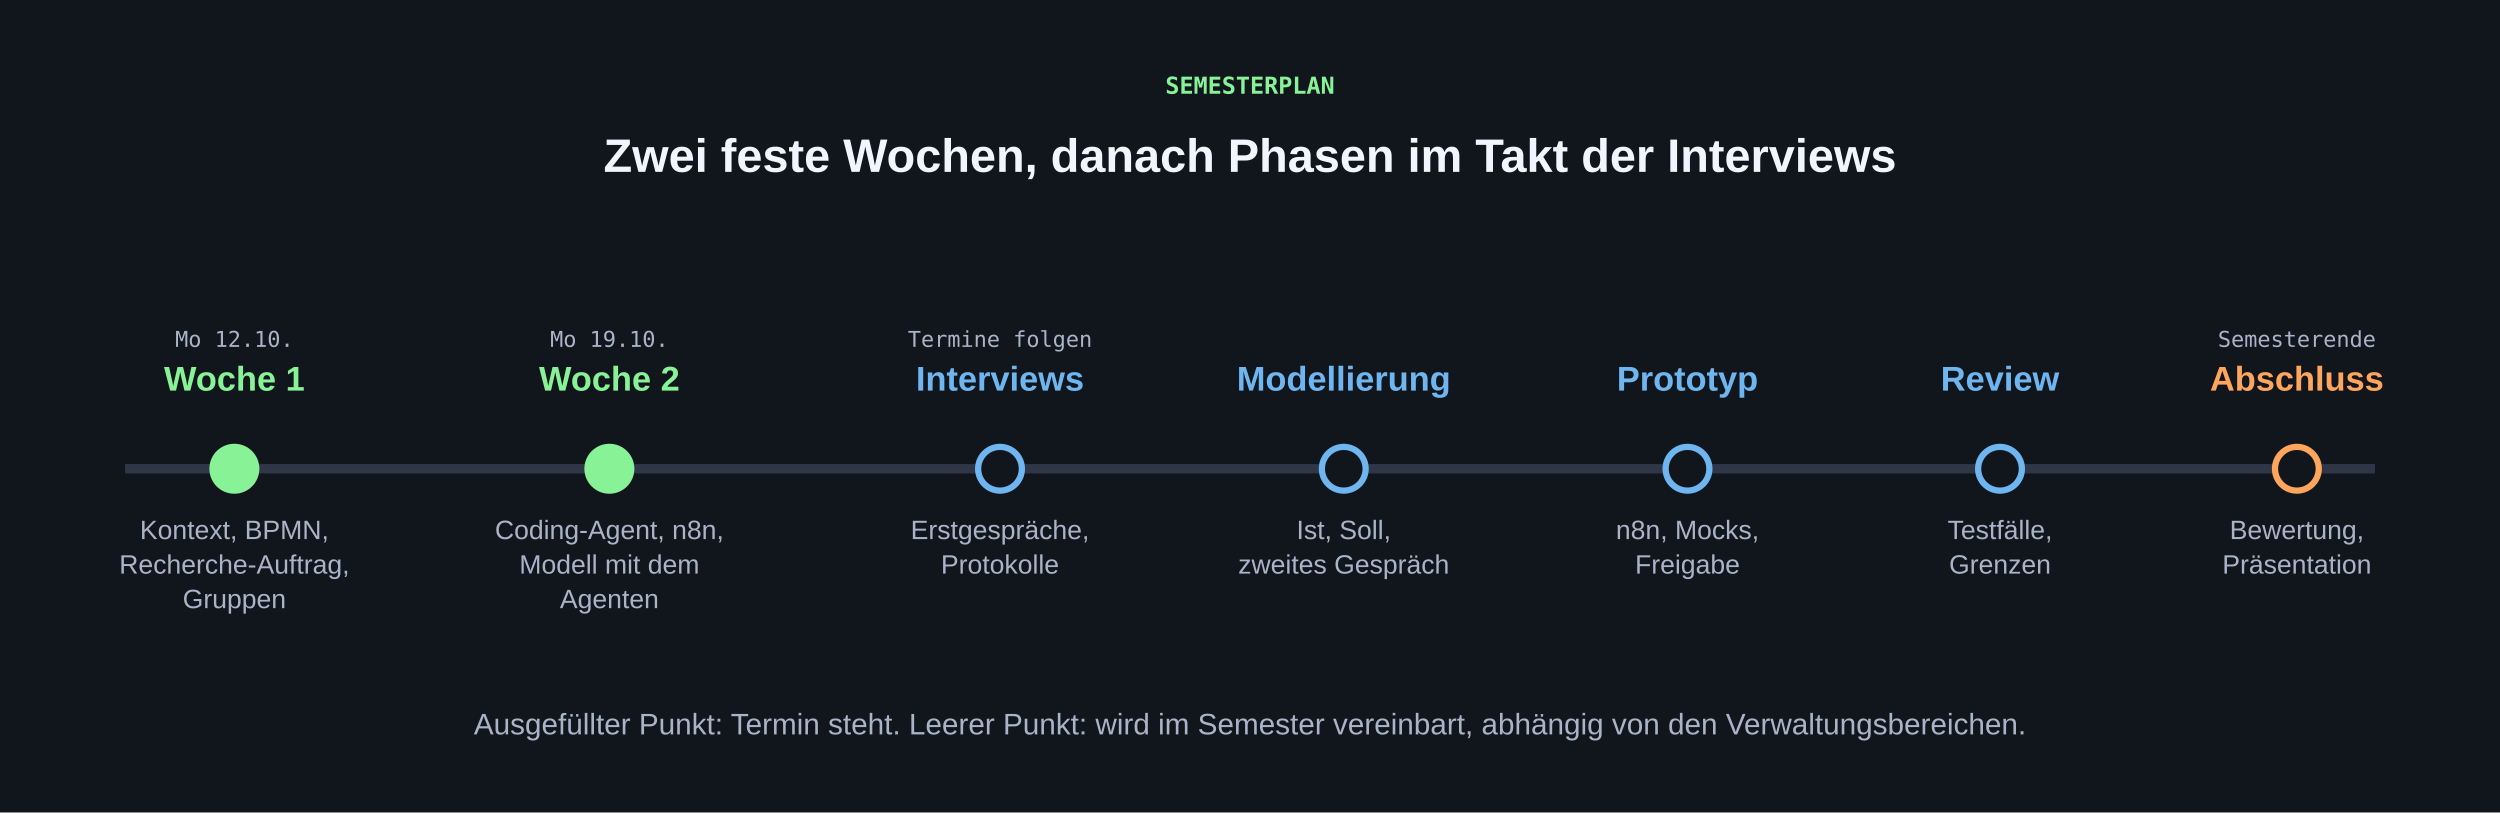
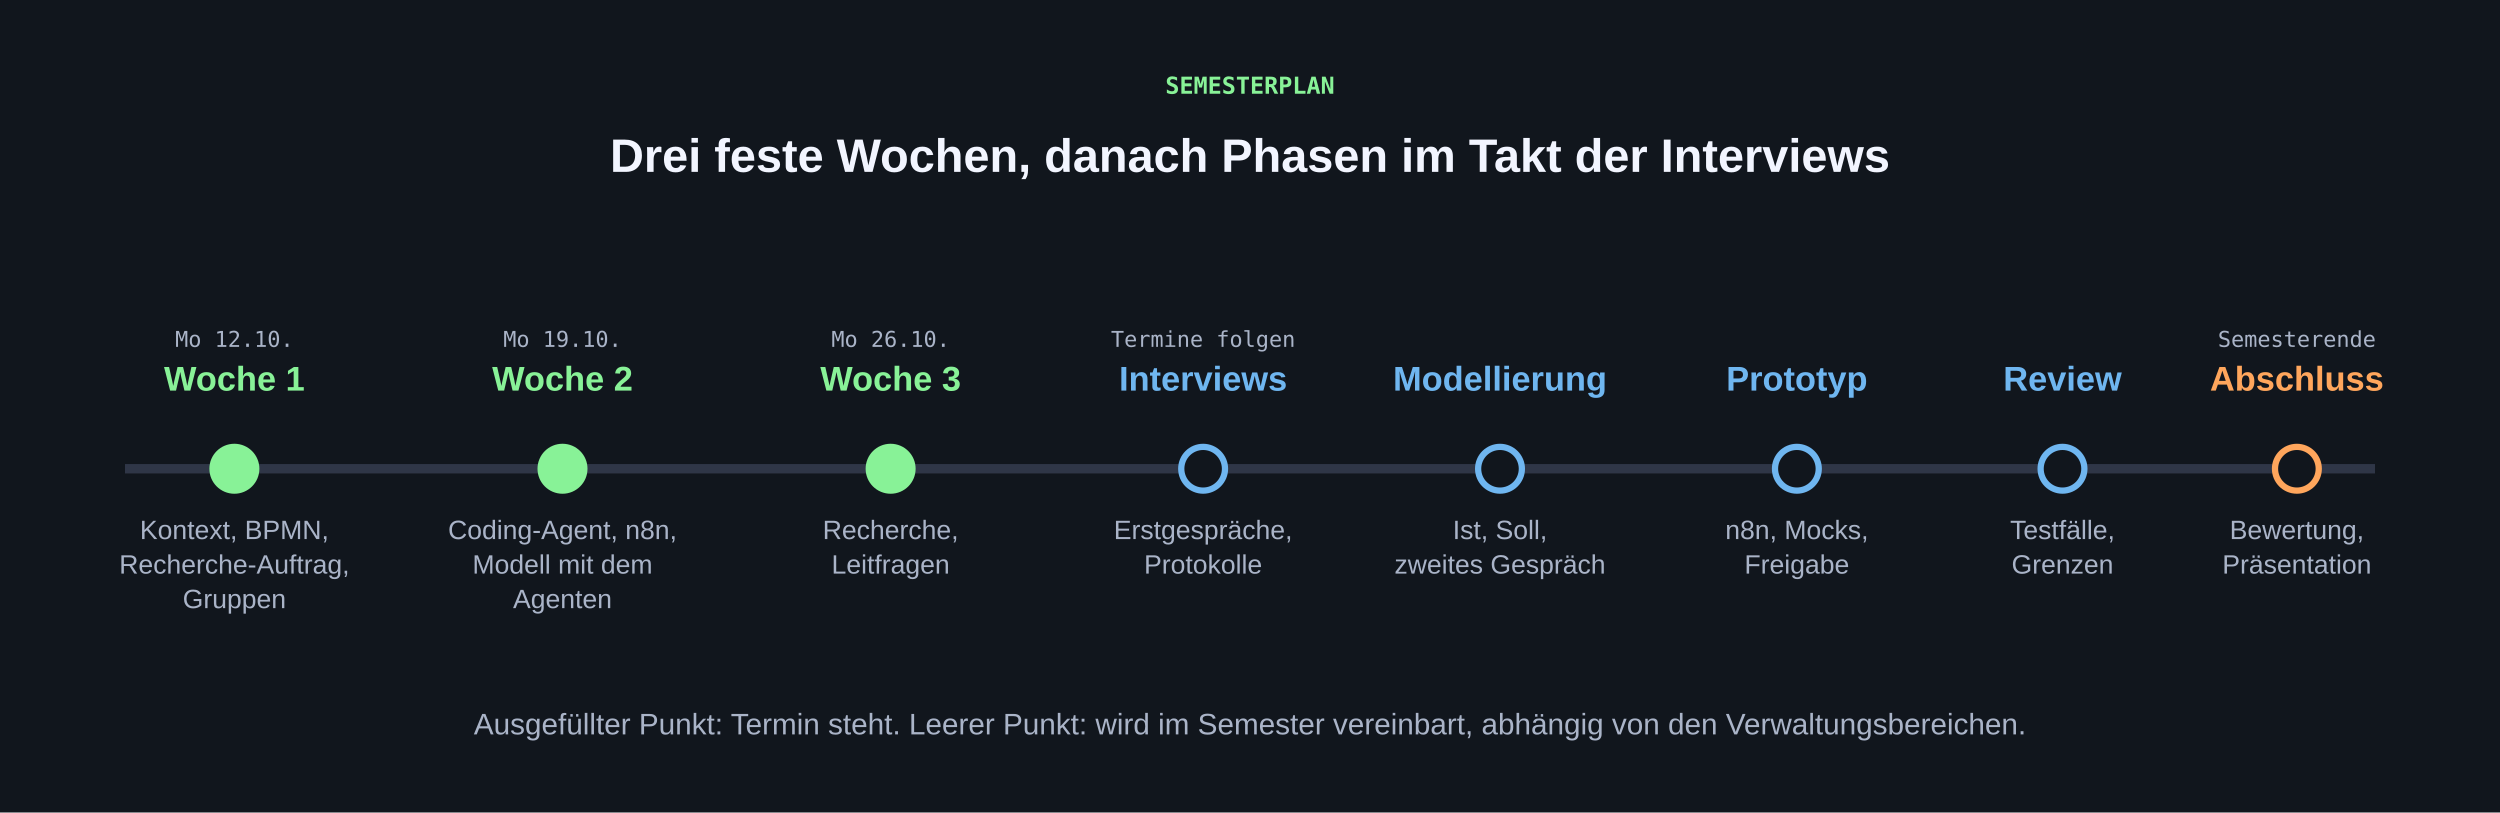
<svg xmlns="http://www.w3.org/2000/svg" viewBox="0 0 1600 520" width="1600" height="520" font-family="&quot;Avenir Next&quot;,&quot;Segoe UI&quot;,system-ui,-apple-system,&quot;Helvetica Neue&quot;,Arial,sans-serif">
  <defs>
    <marker id="arr" viewBox="0 0 10 10" refX="9" refY="5" markerWidth="7" markerHeight="7" orient="auto-start-reverse">
      <path d="M0,0 L10,5 L0,10 z" fill="#88F297" />
    </marker>
    <marker id="arrs" viewBox="0 0 10 10" refX="9" refY="5" markerWidth="7" markerHeight="7" orient="auto-start-reverse">
      <path d="M0,0 L10,5 L0,10 z" fill="#aab4c8" />
    </marker>
    <marker id="arro" viewBox="0 0 10 10" refX="9" refY="5" markerWidth="7" markerHeight="7" orient="auto-start-reverse">
      <path d="M0,0 L10,5 L0,10 z" fill="#ffa65c" />
    </marker>
  </defs>
  <rect width="1600" height="520" fill="#11161d" />
  <text x="800" y="60" font-size="15" fill="#88F297" font-weight="600" text-anchor="middle" font-family="ui-monospace,SFMono-Regular,Menlo,Consolas,monospace" opacity="1">SEMESTERPLAN</text>
-   <text x="800" y="110" font-size="30" fill="#f2f5ff" font-weight="700" text-anchor="middle" font-family="&quot;Avenir Next&quot;,&quot;Segoe UI&quot;,system-ui,-apple-system,&quot;Helvetica Neue&quot;,Arial,sans-serif" opacity="1">Zwei feste Wochen, danach Phasen im Takt der Interviews</text>
+   <text x="800" y="110" font-size="30" fill="#f2f5ff" font-weight="700" text-anchor="middle" font-family="&quot;Avenir Next&quot;,&quot;Segoe UI&quot;,system-ui,-apple-system,&quot;Helvetica Neue&quot;,Arial,sans-serif" opacity="1">Drei feste Wochen, danach Phasen im Takt der Interviews</text>
  <line x1="80" y1="300" x2="1520" y2="300" stroke="#2f3647" stroke-width="6" />
  <circle cx="150" cy="300" r="14" fill="#88F297" stroke="#88F297" stroke-width="4" />
  <text x="150" y="250" font-size="22" fill="#88F297" font-weight="700" text-anchor="middle" font-family="&quot;Avenir Next&quot;,&quot;Segoe UI&quot;,system-ui,-apple-system,&quot;Helvetica Neue&quot;,Arial,sans-serif" opacity="1">Woche 1</text>
  <text x="150" y="222" font-size="14" fill="#aab4c8" font-weight="400" text-anchor="middle" font-family="ui-monospace,SFMono-Regular,Menlo,Consolas,monospace" opacity="1">Mo 12.10.</text>
  <text x="150" y="345.0" font-size="17" fill="#aab4c8" font-weight="400" text-anchor="middle" font-family="&quot;Avenir Next&quot;,&quot;Segoe UI&quot;,system-ui,-apple-system,&quot;Helvetica Neue&quot;,Arial,sans-serif" opacity="1">Kontext, BPMN,</text>
  <text x="150" y="367.1" font-size="17" fill="#aab4c8" font-weight="400" text-anchor="middle" font-family="&quot;Avenir Next&quot;,&quot;Segoe UI&quot;,system-ui,-apple-system,&quot;Helvetica Neue&quot;,Arial,sans-serif" opacity="1">Recherche-Auftrag,</text>
  <text x="150" y="389.2" font-size="17" fill="#aab4c8" font-weight="400" text-anchor="middle" font-family="&quot;Avenir Next&quot;,&quot;Segoe UI&quot;,system-ui,-apple-system,&quot;Helvetica Neue&quot;,Arial,sans-serif" opacity="1">Gruppen</text>
-   <circle cx="390" cy="300" r="14" fill="#88F297" stroke="#88F297" stroke-width="4" />
-   <text x="390" y="250" font-size="22" fill="#88F297" font-weight="700" text-anchor="middle" font-family="&quot;Avenir Next&quot;,&quot;Segoe UI&quot;,system-ui,-apple-system,&quot;Helvetica Neue&quot;,Arial,sans-serif" opacity="1">Woche 2</text>
-   <text x="390" y="222" font-size="14" fill="#aab4c8" font-weight="400" text-anchor="middle" font-family="ui-monospace,SFMono-Regular,Menlo,Consolas,monospace" opacity="1">Mo 19.10.</text>
-   <text x="390" y="345.0" font-size="17" fill="#aab4c8" font-weight="400" text-anchor="middle" font-family="&quot;Avenir Next&quot;,&quot;Segoe UI&quot;,system-ui,-apple-system,&quot;Helvetica Neue&quot;,Arial,sans-serif" opacity="1">Coding-Agent, n8n,</text>
-   <text x="390" y="367.1" font-size="17" fill="#aab4c8" font-weight="400" text-anchor="middle" font-family="&quot;Avenir Next&quot;,&quot;Segoe UI&quot;,system-ui,-apple-system,&quot;Helvetica Neue&quot;,Arial,sans-serif" opacity="1">Modell mit dem</text>
-   <text x="390" y="389.2" font-size="17" fill="#aab4c8" font-weight="400" text-anchor="middle" font-family="&quot;Avenir Next&quot;,&quot;Segoe UI&quot;,system-ui,-apple-system,&quot;Helvetica Neue&quot;,Arial,sans-serif" opacity="1">Agenten</text>
-   <circle cx="640" cy="300" r="14" fill="#11161d" stroke="#6fb6f0" stroke-width="4" />
-   <text x="640" y="250" font-size="22" fill="#6fb6f0" font-weight="700" text-anchor="middle" font-family="&quot;Avenir Next&quot;,&quot;Segoe UI&quot;,system-ui,-apple-system,&quot;Helvetica Neue&quot;,Arial,sans-serif" opacity="1">Interviews</text>
-   <text x="640" y="222" font-size="14" fill="#aab4c8" font-weight="400" text-anchor="middle" font-family="ui-monospace,SFMono-Regular,Menlo,Consolas,monospace" opacity="1">Termine folgen</text>
-   <text x="640" y="345.0" font-size="17" fill="#aab4c8" font-weight="400" text-anchor="middle" font-family="&quot;Avenir Next&quot;,&quot;Segoe UI&quot;,system-ui,-apple-system,&quot;Helvetica Neue&quot;,Arial,sans-serif" opacity="1">Erstgespräche,</text>
-   <text x="640" y="367.1" font-size="17" fill="#aab4c8" font-weight="400" text-anchor="middle" font-family="&quot;Avenir Next&quot;,&quot;Segoe UI&quot;,system-ui,-apple-system,&quot;Helvetica Neue&quot;,Arial,sans-serif" opacity="1">Protokolle</text>
-   <circle cx="860" cy="300" r="14" fill="#11161d" stroke="#6fb6f0" stroke-width="4" />
-   <text x="860" y="250" font-size="22" fill="#6fb6f0" font-weight="700" text-anchor="middle" font-family="&quot;Avenir Next&quot;,&quot;Segoe UI&quot;,system-ui,-apple-system,&quot;Helvetica Neue&quot;,Arial,sans-serif" opacity="1">Modellierung</text>
-   <text x="860" y="345.0" font-size="17" fill="#aab4c8" font-weight="400" text-anchor="middle" font-family="&quot;Avenir Next&quot;,&quot;Segoe UI&quot;,system-ui,-apple-system,&quot;Helvetica Neue&quot;,Arial,sans-serif" opacity="1">Ist, Soll,</text>
-   <text x="860" y="367.1" font-size="17" fill="#aab4c8" font-weight="400" text-anchor="middle" font-family="&quot;Avenir Next&quot;,&quot;Segoe UI&quot;,system-ui,-apple-system,&quot;Helvetica Neue&quot;,Arial,sans-serif" opacity="1">zweites Gespräch</text>
-   <circle cx="1080" cy="300" r="14" fill="#11161d" stroke="#6fb6f0" stroke-width="4" />
-   <text x="1080" y="250" font-size="22" fill="#6fb6f0" font-weight="700" text-anchor="middle" font-family="&quot;Avenir Next&quot;,&quot;Segoe UI&quot;,system-ui,-apple-system,&quot;Helvetica Neue&quot;,Arial,sans-serif" opacity="1">Prototyp</text>
-   <text x="1080" y="345.0" font-size="17" fill="#aab4c8" font-weight="400" text-anchor="middle" font-family="&quot;Avenir Next&quot;,&quot;Segoe UI&quot;,system-ui,-apple-system,&quot;Helvetica Neue&quot;,Arial,sans-serif" opacity="1">n8n, Mocks,</text>
-   <text x="1080" y="367.1" font-size="17" fill="#aab4c8" font-weight="400" text-anchor="middle" font-family="&quot;Avenir Next&quot;,&quot;Segoe UI&quot;,system-ui,-apple-system,&quot;Helvetica Neue&quot;,Arial,sans-serif" opacity="1">Freigabe</text>
-   <circle cx="1280" cy="300" r="14" fill="#11161d" stroke="#6fb6f0" stroke-width="4" />
-   <text x="1280" y="250" font-size="22" fill="#6fb6f0" font-weight="700" text-anchor="middle" font-family="&quot;Avenir Next&quot;,&quot;Segoe UI&quot;,system-ui,-apple-system,&quot;Helvetica Neue&quot;,Arial,sans-serif" opacity="1">Review</text>
-   <text x="1280" y="345.0" font-size="17" fill="#aab4c8" font-weight="400" text-anchor="middle" font-family="&quot;Avenir Next&quot;,&quot;Segoe UI&quot;,system-ui,-apple-system,&quot;Helvetica Neue&quot;,Arial,sans-serif" opacity="1">Testfälle,</text>
-   <text x="1280" y="367.1" font-size="17" fill="#aab4c8" font-weight="400" text-anchor="middle" font-family="&quot;Avenir Next&quot;,&quot;Segoe UI&quot;,system-ui,-apple-system,&quot;Helvetica Neue&quot;,Arial,sans-serif" opacity="1">Grenzen</text>
+   <circle cx="360" cy="300" r="14" fill="#88F297" stroke="#88F297" stroke-width="4" />
+   <text x="360" y="250" font-size="22" fill="#88F297" font-weight="700" text-anchor="middle" font-family="&quot;Avenir Next&quot;,&quot;Segoe UI&quot;,system-ui,-apple-system,&quot;Helvetica Neue&quot;,Arial,sans-serif" opacity="1">Woche 2</text>
+   <text x="360" y="222" font-size="14" fill="#aab4c8" font-weight="400" text-anchor="middle" font-family="ui-monospace,SFMono-Regular,Menlo,Consolas,monospace" opacity="1">Mo 19.10.</text>
+   <text x="360" y="345.0" font-size="17" fill="#aab4c8" font-weight="400" text-anchor="middle" font-family="&quot;Avenir Next&quot;,&quot;Segoe UI&quot;,system-ui,-apple-system,&quot;Helvetica Neue&quot;,Arial,sans-serif" opacity="1">Coding-Agent, n8n,</text>
+   <text x="360" y="367.1" font-size="17" fill="#aab4c8" font-weight="400" text-anchor="middle" font-family="&quot;Avenir Next&quot;,&quot;Segoe UI&quot;,system-ui,-apple-system,&quot;Helvetica Neue&quot;,Arial,sans-serif" opacity="1">Modell mit dem</text>
+   <text x="360" y="389.2" font-size="17" fill="#aab4c8" font-weight="400" text-anchor="middle" font-family="&quot;Avenir Next&quot;,&quot;Segoe UI&quot;,system-ui,-apple-system,&quot;Helvetica Neue&quot;,Arial,sans-serif" opacity="1">Agenten</text>
+   <circle cx="570" cy="300" r="14" fill="#88F297" stroke="#88F297" stroke-width="4" />
+   <text x="570" y="250" font-size="22" fill="#88F297" font-weight="700" text-anchor="middle" font-family="&quot;Avenir Next&quot;,&quot;Segoe UI&quot;,system-ui,-apple-system,&quot;Helvetica Neue&quot;,Arial,sans-serif" opacity="1">Woche 3</text>
+   <text x="570" y="222" font-size="14" fill="#aab4c8" font-weight="400" text-anchor="middle" font-family="ui-monospace,SFMono-Regular,Menlo,Consolas,monospace" opacity="1">Mo 26.10.</text>
+   <text x="570" y="345.0" font-size="17" fill="#aab4c8" font-weight="400" text-anchor="middle" font-family="&quot;Avenir Next&quot;,&quot;Segoe UI&quot;,system-ui,-apple-system,&quot;Helvetica Neue&quot;,Arial,sans-serif" opacity="1">Recherche,</text>
+   <text x="570" y="367.1" font-size="17" fill="#aab4c8" font-weight="400" text-anchor="middle" font-family="&quot;Avenir Next&quot;,&quot;Segoe UI&quot;,system-ui,-apple-system,&quot;Helvetica Neue&quot;,Arial,sans-serif" opacity="1">Leitfragen</text>
+   <circle cx="770" cy="300" r="14" fill="#11161d" stroke="#6fb6f0" stroke-width="4" />
+   <text x="770" y="250" font-size="22" fill="#6fb6f0" font-weight="700" text-anchor="middle" font-family="&quot;Avenir Next&quot;,&quot;Segoe UI&quot;,system-ui,-apple-system,&quot;Helvetica Neue&quot;,Arial,sans-serif" opacity="1">Interviews</text>
+   <text x="770" y="222" font-size="14" fill="#aab4c8" font-weight="400" text-anchor="middle" font-family="ui-monospace,SFMono-Regular,Menlo,Consolas,monospace" opacity="1">Termine folgen</text>
+   <text x="770" y="345.0" font-size="17" fill="#aab4c8" font-weight="400" text-anchor="middle" font-family="&quot;Avenir Next&quot;,&quot;Segoe UI&quot;,system-ui,-apple-system,&quot;Helvetica Neue&quot;,Arial,sans-serif" opacity="1">Erstgespräche,</text>
+   <text x="770" y="367.1" font-size="17" fill="#aab4c8" font-weight="400" text-anchor="middle" font-family="&quot;Avenir Next&quot;,&quot;Segoe UI&quot;,system-ui,-apple-system,&quot;Helvetica Neue&quot;,Arial,sans-serif" opacity="1">Protokolle</text>
+   <circle cx="960" cy="300" r="14" fill="#11161d" stroke="#6fb6f0" stroke-width="4" />
+   <text x="960" y="250" font-size="22" fill="#6fb6f0" font-weight="700" text-anchor="middle" font-family="&quot;Avenir Next&quot;,&quot;Segoe UI&quot;,system-ui,-apple-system,&quot;Helvetica Neue&quot;,Arial,sans-serif" opacity="1">Modellierung</text>
+   <text x="960" y="345.0" font-size="17" fill="#aab4c8" font-weight="400" text-anchor="middle" font-family="&quot;Avenir Next&quot;,&quot;Segoe UI&quot;,system-ui,-apple-system,&quot;Helvetica Neue&quot;,Arial,sans-serif" opacity="1">Ist, Soll,</text>
+   <text x="960" y="367.1" font-size="17" fill="#aab4c8" font-weight="400" text-anchor="middle" font-family="&quot;Avenir Next&quot;,&quot;Segoe UI&quot;,system-ui,-apple-system,&quot;Helvetica Neue&quot;,Arial,sans-serif" opacity="1">zweites Gespräch</text>
+   <circle cx="1150" cy="300" r="14" fill="#11161d" stroke="#6fb6f0" stroke-width="4" />
+   <text x="1150" y="250" font-size="22" fill="#6fb6f0" font-weight="700" text-anchor="middle" font-family="&quot;Avenir Next&quot;,&quot;Segoe UI&quot;,system-ui,-apple-system,&quot;Helvetica Neue&quot;,Arial,sans-serif" opacity="1">Prototyp</text>
+   <text x="1150" y="345.0" font-size="17" fill="#aab4c8" font-weight="400" text-anchor="middle" font-family="&quot;Avenir Next&quot;,&quot;Segoe UI&quot;,system-ui,-apple-system,&quot;Helvetica Neue&quot;,Arial,sans-serif" opacity="1">n8n, Mocks,</text>
+   <text x="1150" y="367.1" font-size="17" fill="#aab4c8" font-weight="400" text-anchor="middle" font-family="&quot;Avenir Next&quot;,&quot;Segoe UI&quot;,system-ui,-apple-system,&quot;Helvetica Neue&quot;,Arial,sans-serif" opacity="1">Freigabe</text>
+   <circle cx="1320" cy="300" r="14" fill="#11161d" stroke="#6fb6f0" stroke-width="4" />
+   <text x="1320" y="250" font-size="22" fill="#6fb6f0" font-weight="700" text-anchor="middle" font-family="&quot;Avenir Next&quot;,&quot;Segoe UI&quot;,system-ui,-apple-system,&quot;Helvetica Neue&quot;,Arial,sans-serif" opacity="1">Review</text>
+   <text x="1320" y="345.0" font-size="17" fill="#aab4c8" font-weight="400" text-anchor="middle" font-family="&quot;Avenir Next&quot;,&quot;Segoe UI&quot;,system-ui,-apple-system,&quot;Helvetica Neue&quot;,Arial,sans-serif" opacity="1">Testfälle,</text>
+   <text x="1320" y="367.1" font-size="17" fill="#aab4c8" font-weight="400" text-anchor="middle" font-family="&quot;Avenir Next&quot;,&quot;Segoe UI&quot;,system-ui,-apple-system,&quot;Helvetica Neue&quot;,Arial,sans-serif" opacity="1">Grenzen</text>
  <circle cx="1470" cy="300" r="14" fill="#11161d" stroke="#ffa65c" stroke-width="4" />
  <text x="1470" y="250" font-size="22" fill="#ffa65c" font-weight="700" text-anchor="middle" font-family="&quot;Avenir Next&quot;,&quot;Segoe UI&quot;,system-ui,-apple-system,&quot;Helvetica Neue&quot;,Arial,sans-serif" opacity="1">Abschluss</text>
  <text x="1470" y="222" font-size="14" fill="#aab4c8" font-weight="400" text-anchor="middle" font-family="ui-monospace,SFMono-Regular,Menlo,Consolas,monospace" opacity="1">Semesterende</text>
  <text x="1470" y="345.0" font-size="17" fill="#aab4c8" font-weight="400" text-anchor="middle" font-family="&quot;Avenir Next&quot;,&quot;Segoe UI&quot;,system-ui,-apple-system,&quot;Helvetica Neue&quot;,Arial,sans-serif" opacity="1">Bewertung,</text>
  <text x="1470" y="367.1" font-size="17" fill="#aab4c8" font-weight="400" text-anchor="middle" font-family="&quot;Avenir Next&quot;,&quot;Segoe UI&quot;,system-ui,-apple-system,&quot;Helvetica Neue&quot;,Arial,sans-serif" opacity="1">Präsentation</text>
  <text x="800" y="470" font-size="19" fill="#aab4c8" font-weight="400" text-anchor="middle" font-family="&quot;Avenir Next&quot;,&quot;Segoe UI&quot;,system-ui,-apple-system,&quot;Helvetica Neue&quot;,Arial,sans-serif" opacity="1">Ausgefüllter Punkt: Termin steht. Leerer Punkt: wird im Semester vereinbart, abhängig von den Verwaltungsbereichen.</text>
</svg>
